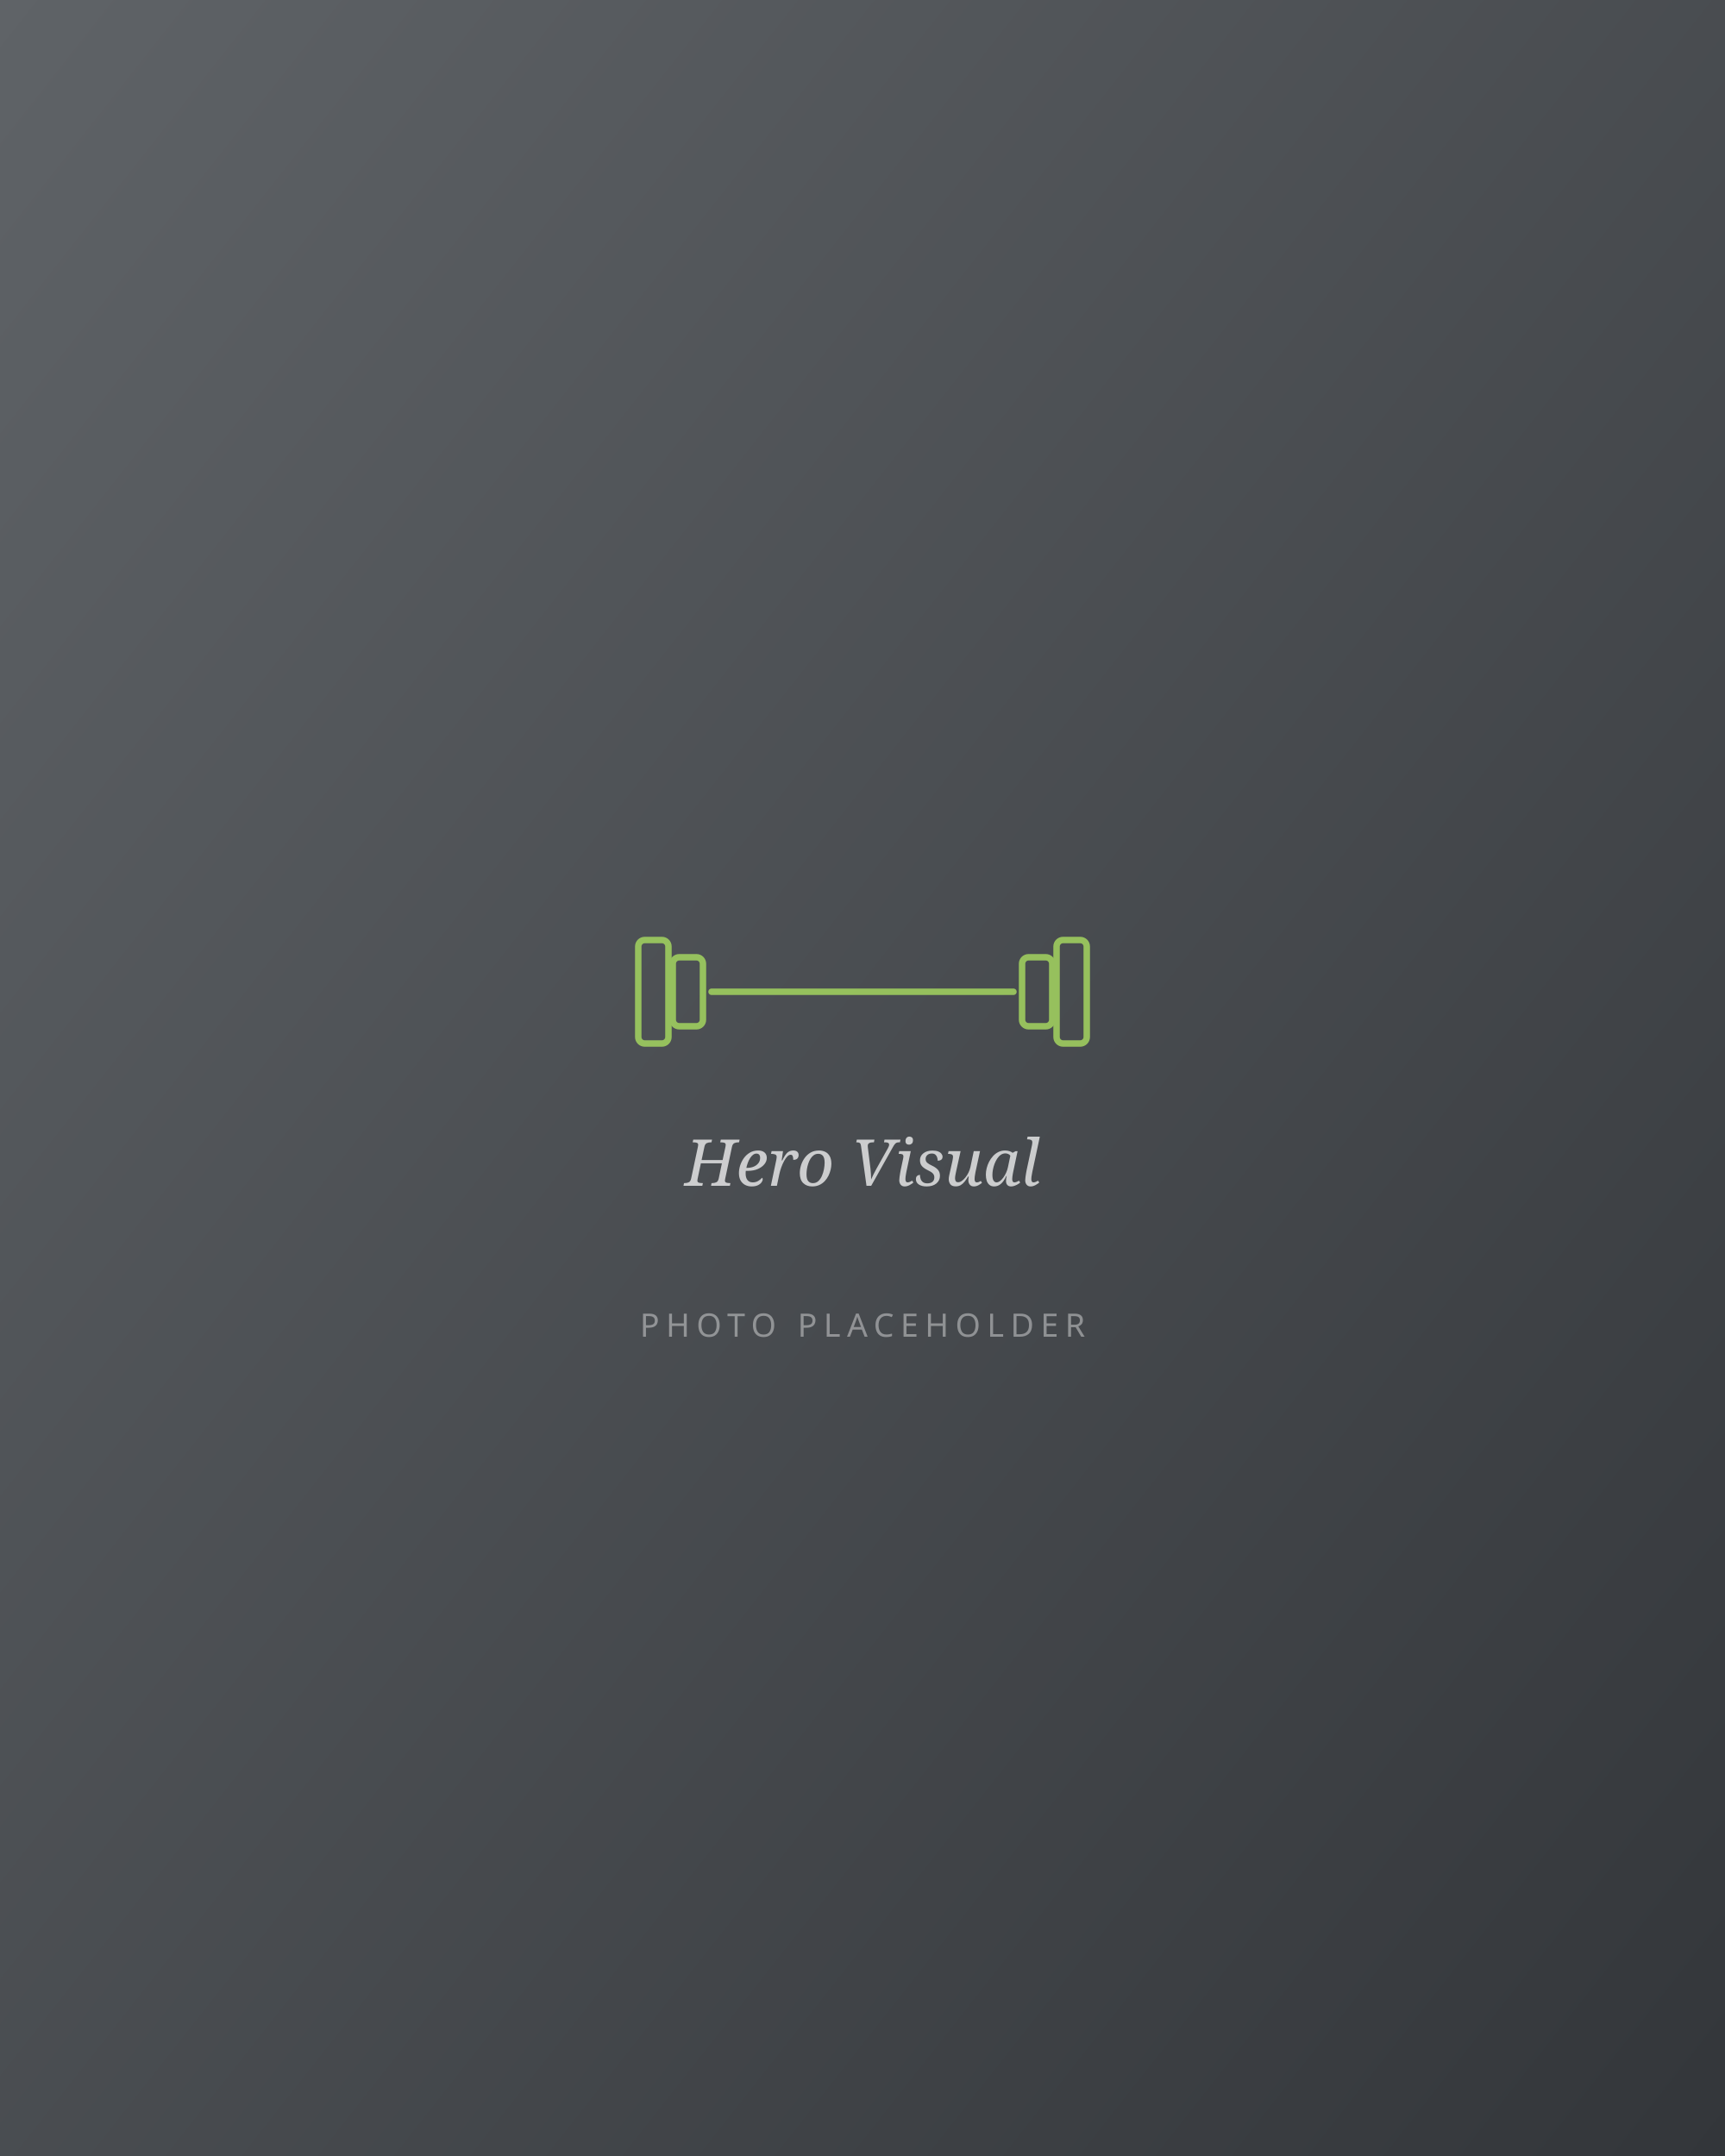
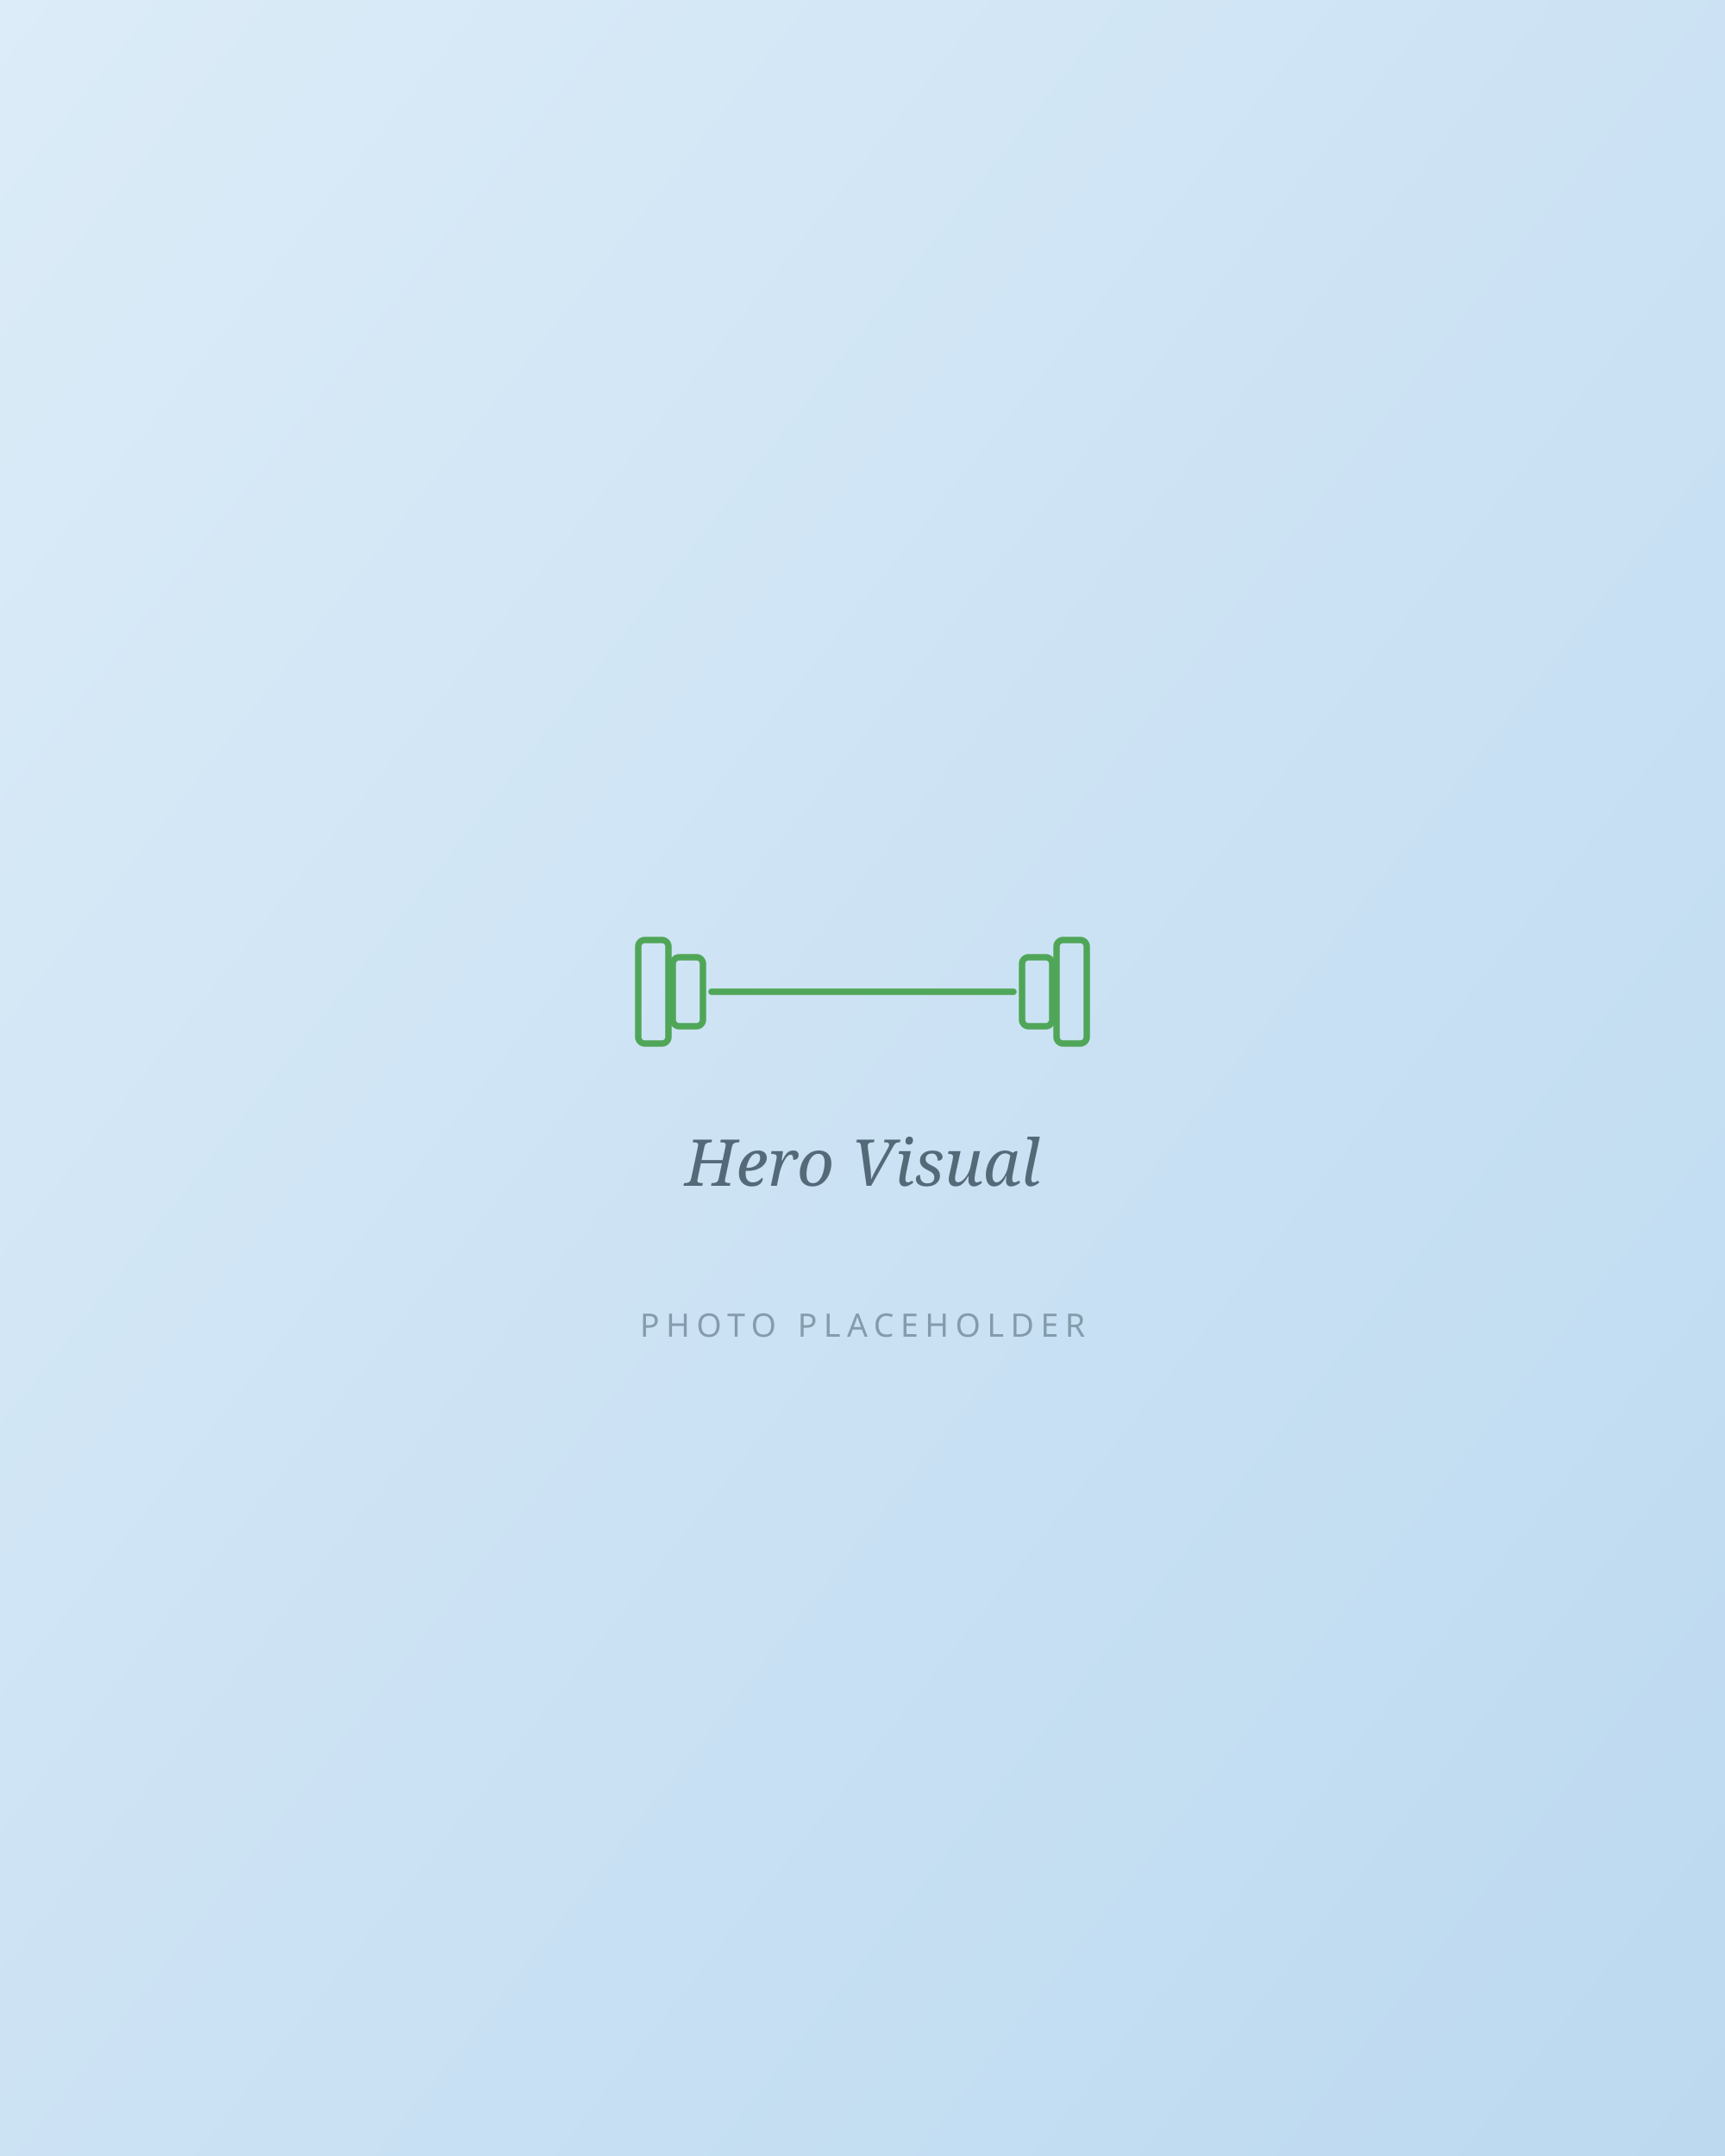
<svg xmlns="http://www.w3.org/2000/svg" viewBox="0 0 800 1000" preserveAspectRatio="xMidYMid slice">
  <defs>
    <linearGradient id="g" x1="0" y1="0" x2="1" y2="1">
-       <stop offset="0" stop-color="#5f6367" />
-       <stop offset="1" stop-color="#33363a" />
+       <stop offset="0" stop-color="#dcecf8" />
+       <stop offset="1" stop-color="#bcd9f0" />
    </linearGradient>
  </defs>
  <rect width="800" height="1000" fill="url(#g)" />
-   <g fill="none" stroke="#a3d55f" stroke-width="3" opacity=".85" stroke-linecap="round" transform="translate(400 460)">
+   <g fill="none" stroke="#43a047" stroke-width="3" opacity=".9" stroke-linecap="round" transform="translate(400 460)">
    <line x1="-70" y1="0" x2="70" y2="0" />
    <rect x="-88" y="-16" width="14" height="32" rx="3" />
    <rect x="-104" y="-24" width="14" height="48" rx="3" />
    <rect x="74" y="-16" width="14" height="32" rx="3" />
    <rect x="90" y="-24" width="14" height="48" rx="3" />
  </g>
-   <text x="50%" y="55%" fill="#ffffff" opacity=".72" font-family="serif" font-style="italic" font-size="30" text-anchor="middle">Hero Visual</text>
-   <text x="50%" y="62%" fill="#ffffff" opacity=".4" font-family="sans-serif" font-size="15" letter-spacing="3" text-anchor="middle">PHOTO PLACEHOLDER</text>
+   <text x="50%" y="55%" fill="#3f5563" opacity=".85" font-family="serif" font-style="italic" font-size="30" text-anchor="middle">Hero Visual</text>
+   <text x="50%" y="62%" fill="#3f5563" opacity=".5" font-family="sans-serif" font-size="15" letter-spacing="3" text-anchor="middle">PHOTO PLACEHOLDER</text>
</svg>
